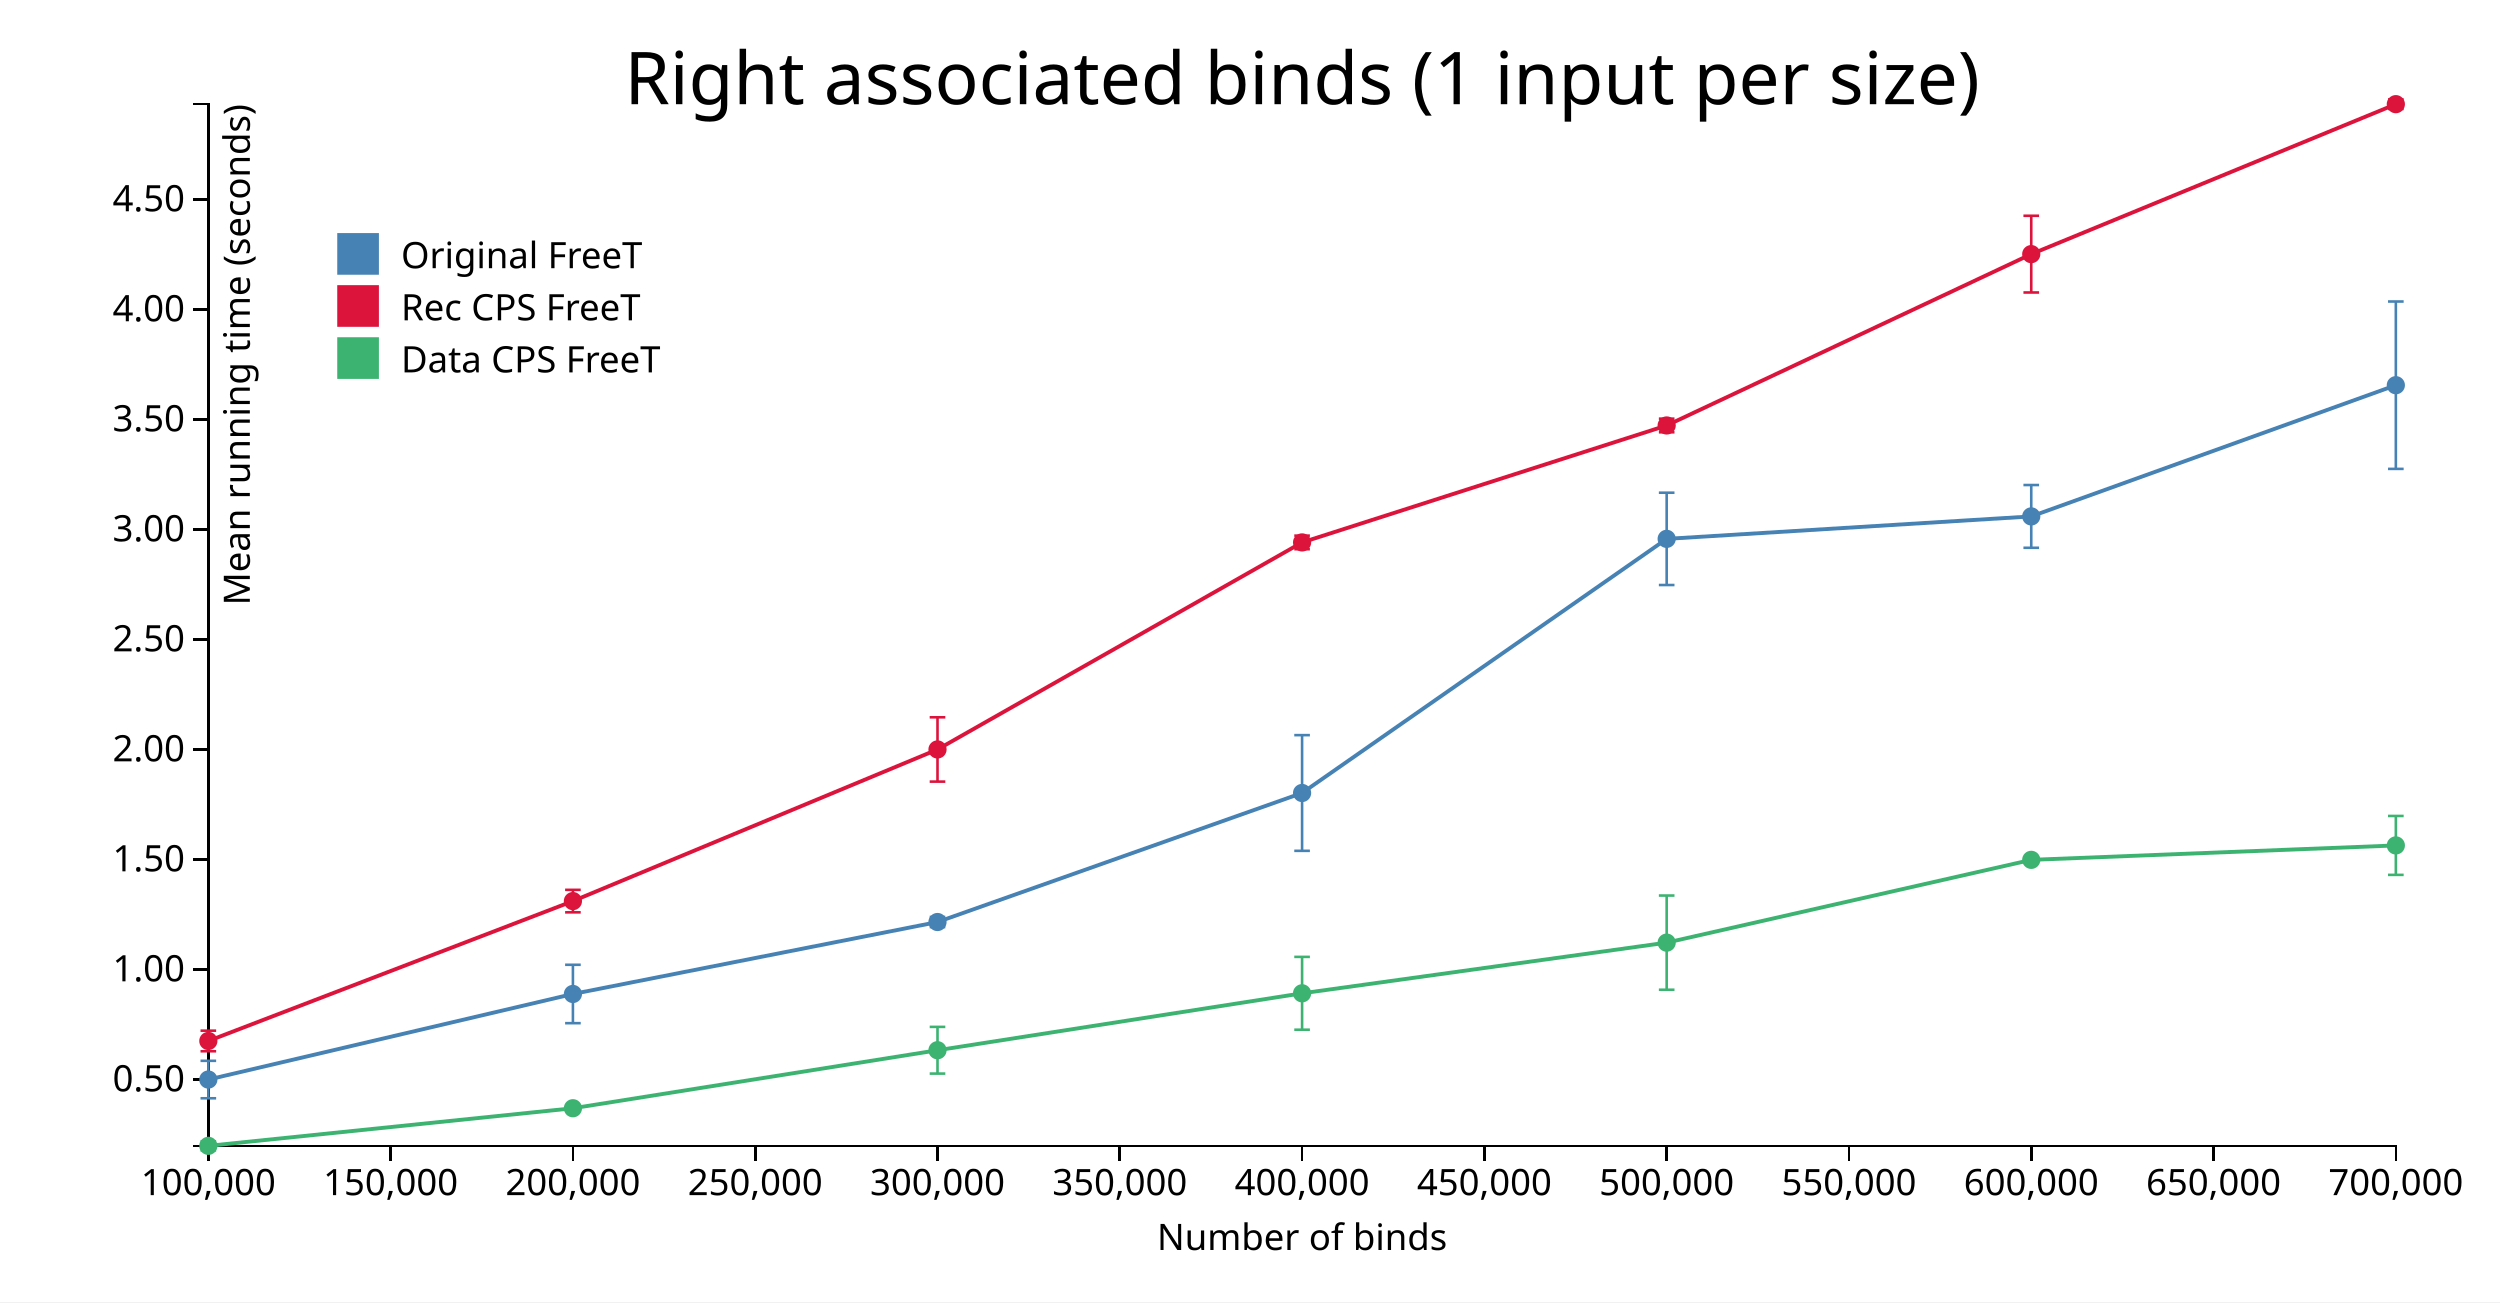
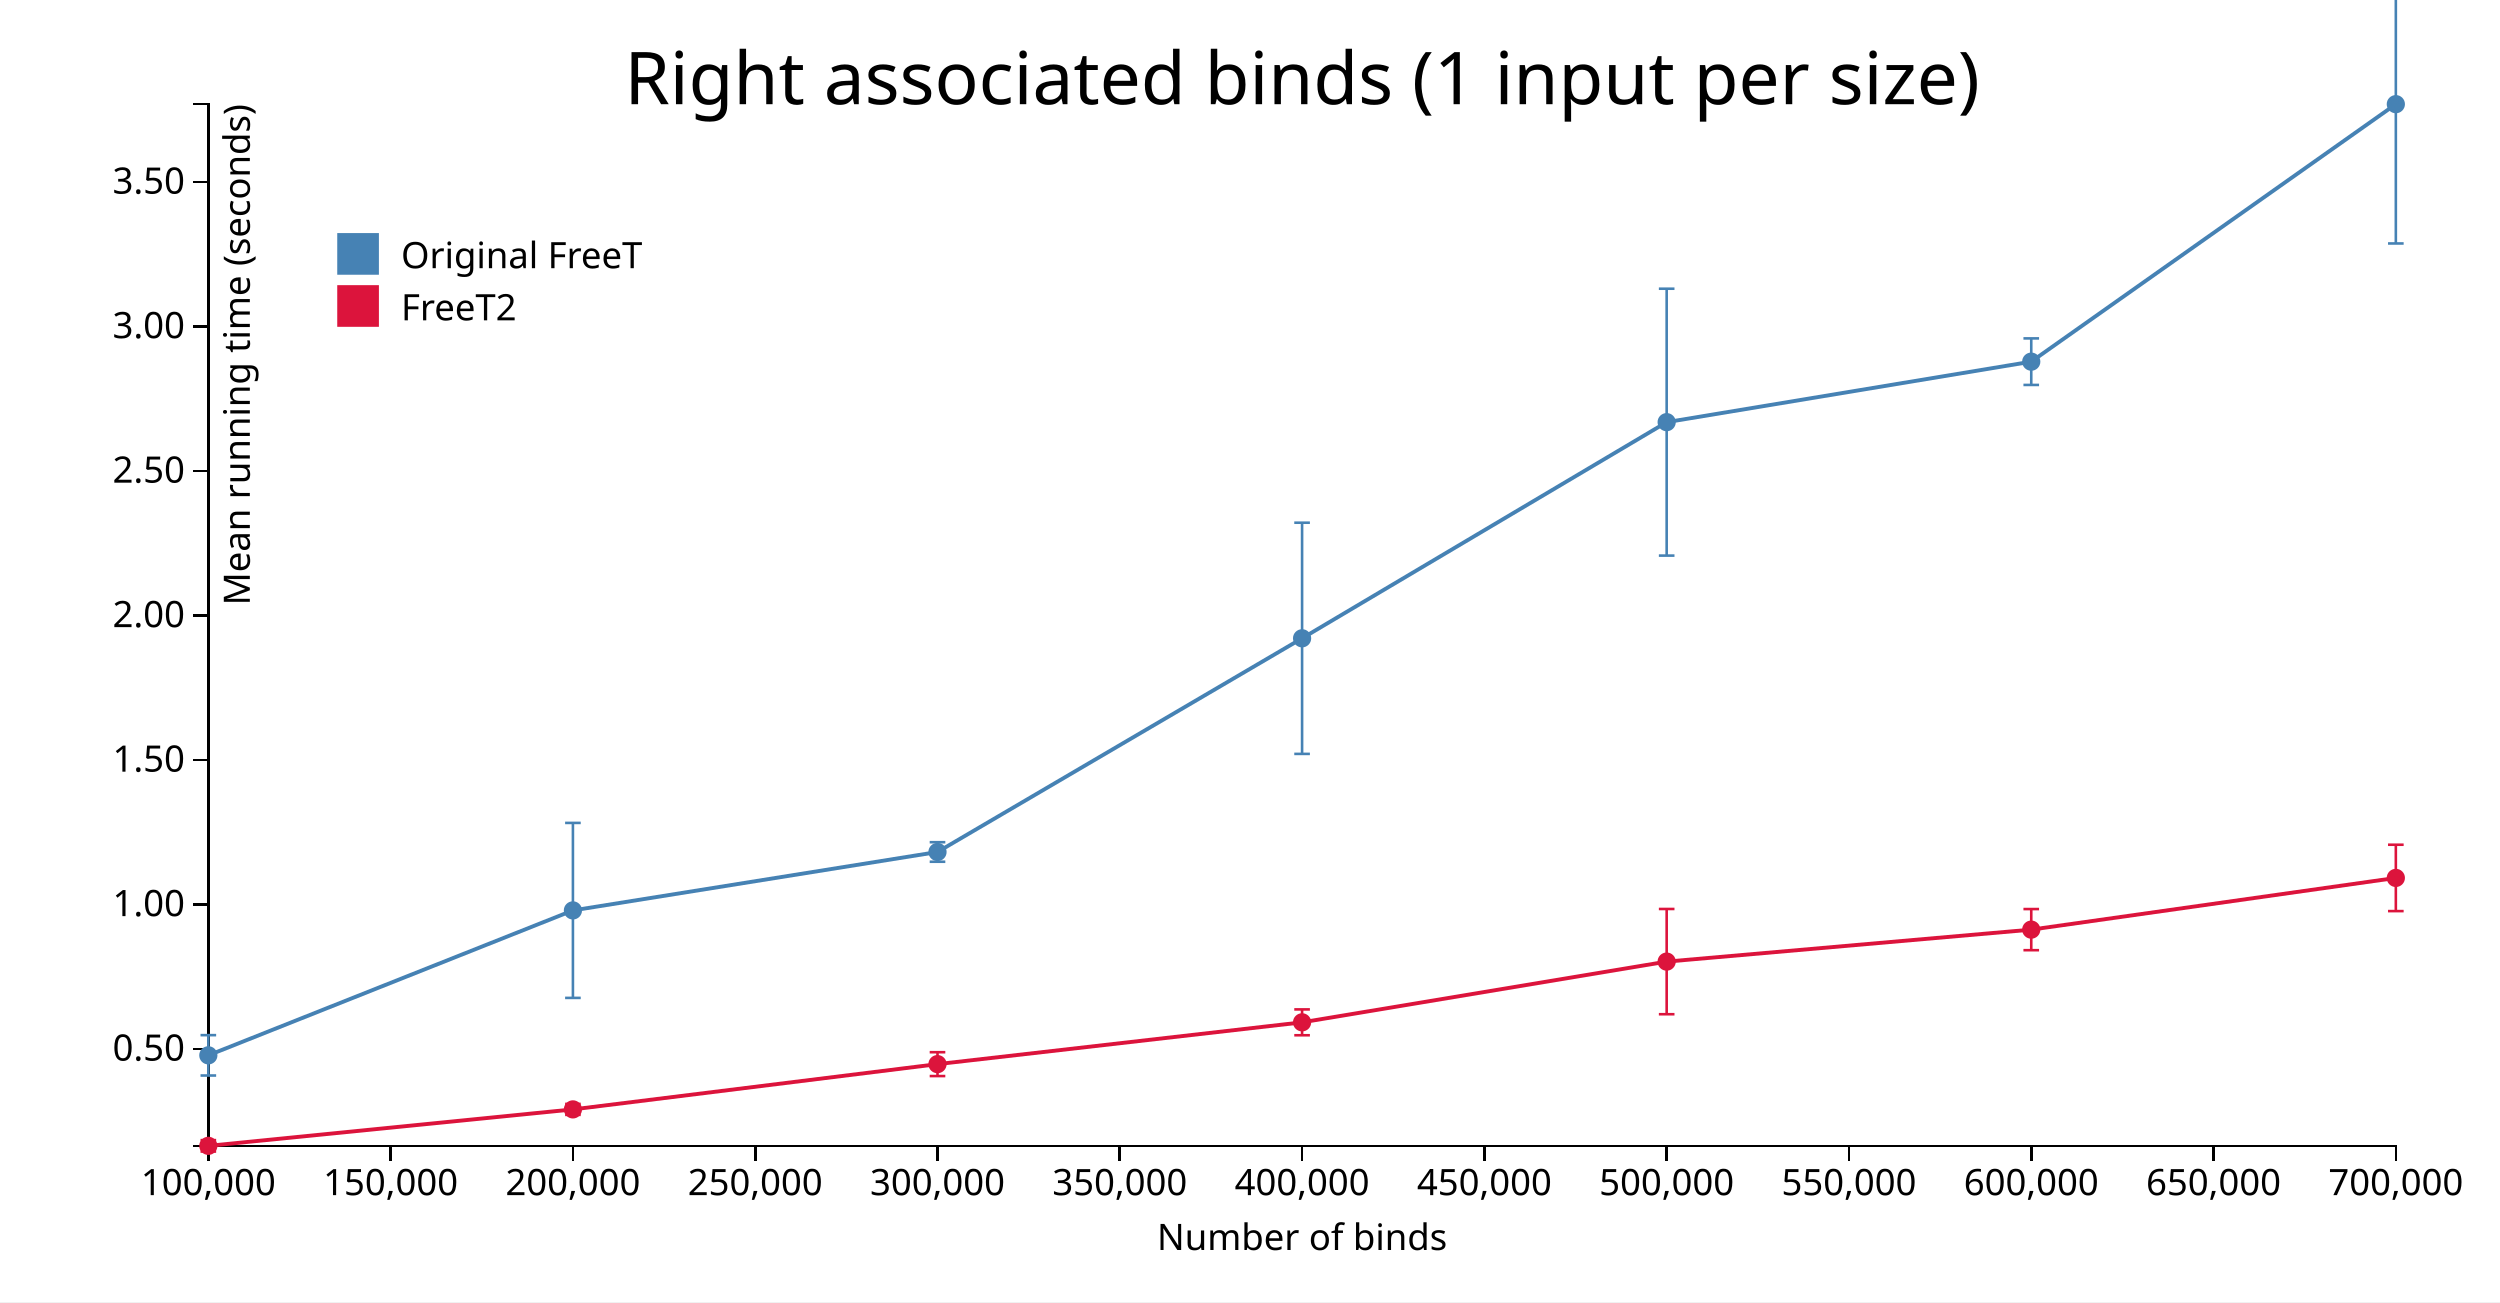
<svg xmlns="http://www.w3.org/2000/svg" width="960" height="500">
  <defs>
    <style type="text/css">
.background {
  fill: white;
}

text {
  font-size: 14px;
  font-family: sans-serif;
}

.axis-path,
.axis-line {
  fill: none;
  stroke: #000;
  stroke-width: 1px;
  shape-rendering: crispEdges;
}

.line {
  fill: none;
  stroke-width: 1.5px;
}

.data-series-0 {
  stroke: steelblue;
  fill: steelblue;
}

.data-series-1 {
  stroke: crimson;
  fill: crimson;
}

.data-series-2 {
  stroke: mediumseagreen;
  fill: mediumseagreen;
}

.data-series-3 {
  stroke: mediumslateblue;
  fill: mediumslateblue;
}

.data-series-4 {
  stroke: goldenrod;
  fill: goldenrod;
}

.error-bar {
  fill: none;
}
</style>
  </defs>
  <rect width="960" height="500" class="background" />
  <g transform="translate(80,40)">
    <g transform="translate(420, 0)">
      <text style="text-anchor: middle; font-size: 28px;">Right associated binds (1 input per size)</text>
    </g>
    <g class="x axis" transform="translate(0,400)">
      <g class="tick" transform="translate(0,0)" style="opacity: 1;">
        <line y2="6" x2="0" class="axis-line" />
        <text dy=".71em" y="9" x="0" style="text-anchor: middle;">100,000</text>
      </g>
      <g class="tick" transform="translate(70,0)" style="opacity: 1;">
        <line y2="6" x2="0" class="axis-line" />
        <text dy=".71em" y="9" x="0" style="text-anchor: middle;">150,000</text>
      </g>
      <g class="tick" transform="translate(140,0)" style="opacity: 1;">
        <line y2="6" x2="0" class="axis-line" />
        <text dy=".71em" y="9" x="0" style="text-anchor: middle;">200,000</text>
      </g>
      <g class="tick" transform="translate(210,0)" style="opacity: 1;">
        <line y2="6" x2="0" class="axis-line" />
        <text dy=".71em" y="9" x="0" style="text-anchor: middle;">250,000</text>
      </g>
      <g class="tick" transform="translate(280,0)" style="opacity: 1;">
        <line y2="6" x2="0" class="axis-line" />
        <text dy=".71em" y="9" x="0" style="text-anchor: middle;">300,000</text>
      </g>
      <g class="tick" transform="translate(350,0)" style="opacity: 1;">
        <line y2="6" x2="0" class="axis-line" />
        <text dy=".71em" y="9" x="0" style="text-anchor: middle;">350,000</text>
      </g>
      <g class="tick" transform="translate(420,0)" style="opacity: 1;">
        <line y2="6" x2="0" class="axis-line" />
        <text dy=".71em" y="9" x="0" style="text-anchor: middle;">400,000</text>
      </g>
      <g class="tick" transform="translate(490,0)" style="opacity: 1;">
        <line y2="6" x2="0" class="axis-line" />
        <text dy=".71em" y="9" x="0" style="text-anchor: middle;">450,000</text>
      </g>
      <g class="tick" transform="translate(560,0)" style="opacity: 1;">
        <line y2="6" x2="0" class="axis-line" />
        <text dy=".71em" y="9" x="0" style="text-anchor: middle;">500,000</text>
      </g>
      <g class="tick" transform="translate(630,0)" style="opacity: 1;">
        <line y2="6" x2="0" class="axis-line" />
        <text dy=".71em" y="9" x="0" style="text-anchor: middle;">550,000</text>
      </g>
      <g class="tick" transform="translate(700,0)" style="opacity: 1;">
        <line y2="6" x2="0" class="axis-line" />
        <text dy=".71em" y="9" x="0" style="text-anchor: middle;">600,000</text>
      </g>
      <g class="tick" transform="translate(770,0)" style="opacity: 1;">
        <line y2="6" x2="0" class="axis-line" />
        <text dy=".71em" y="9" x="0" style="text-anchor: middle;">650,000</text>
      </g>
      <g class="tick" transform="translate(840,0)" style="opacity: 1;">
        <line y2="6" x2="0" class="axis-line" />
        <text dy=".71em" y="9" x="0" style="text-anchor: middle;">700,000</text>
      </g>
      <path class="axis-path" d="M0,6V0H840V6" />
      <text x="420" y="40" style="text-anchor: middle;">Number of binds</text>
    </g>
    <g class="y axis">
-       <g class="tick" transform="translate(0,374.5908)" style="opacity: 1;">
+       <g class="tick" transform="translate(0,362.8002)" style="opacity: 1;">
        <line x2="-6" y2="0" class="axis-line" />
        <text dy=".32em" x="-9" y="0" style="text-anchor: end;">0.50</text>
      </g>
-       <g class="tick" transform="translate(0,332.3486)" style="opacity: 1;">
+       <g class="tick" transform="translate(0,307.3146)" style="opacity: 1;">
        <line x2="-6" y2="0" class="axis-line" />
        <text dy=".32em" x="-9" y="0" style="text-anchor: end;">1.00</text>
      </g>
-       <g class="tick" transform="translate(0,290.1064)" style="opacity: 1;">
+       <g class="tick" transform="translate(0,251.8289)" style="opacity: 1;">
        <line x2="-6" y2="0" class="axis-line" />
        <text dy=".32em" x="-9" y="0" style="text-anchor: end;">1.50</text>
      </g>
-       <g class="tick" transform="translate(0,247.8642)" style="opacity: 1;">
+       <g class="tick" transform="translate(0,196.3433)" style="opacity: 1;">
        <line x2="-6" y2="0" class="axis-line" />
        <text dy=".32em" x="-9" y="0" style="text-anchor: end;">2.00</text>
      </g>
-       <g class="tick" transform="translate(0,205.622)" style="opacity: 1;">
+       <g class="tick" transform="translate(0,140.8576)" style="opacity: 1;">
        <line x2="-6" y2="0" class="axis-line" />
        <text dy=".32em" x="-9" y="0" style="text-anchor: end;">2.50</text>
      </g>
-       <g class="tick" transform="translate(0,163.3798)" style="opacity: 1;">
+       <g class="tick" transform="translate(0,85.37196)" style="opacity: 1;">
        <line x2="-6" y2="0" class="axis-line" />
        <text dy=".32em" x="-9" y="0" style="text-anchor: end;">3.00</text>
      </g>
-       <g class="tick" transform="translate(0,121.1375)" style="opacity: 1;">
+       <g class="tick" transform="translate(0,29.88631)" style="opacity: 1;">
        <line x2="-6" y2="0" class="axis-line" />
        <text dy=".32em" x="-9" y="0" style="text-anchor: end;">3.50</text>
-       </g>
-       <g class="tick" transform="translate(0,78.89534)" style="opacity: 1;">
-         <line x2="-6" y2="0" class="axis-line" />
-         <text dy=".32em" x="-9" y="0" style="text-anchor: end;">4.00</text>
-       </g>
-       <g class="tick" transform="translate(0,36.65312)" style="opacity: 1;">
-         <line x2="-6" y2="0" class="axis-line" />
-         <text dy=".32em" x="-9" y="0" style="text-anchor: end;">4.50</text>
      </g>
      <path class="axis-path" d="M-6,0H0V400H-6" />
      <text transform="rotate(-90)" y="6" dy=".71em" style="text-anchor: end;">Mean running time (seconds)</text>
    </g>
    <g class="data-series-0">
-       <circle cx="0" cy="374.546" r="3" />
-       <circle cx="140" cy="341.687" r="3" />
-       <circle cx="280" cy="314.056" r="3" />
-       <circle cx="420" cy="264.506" r="3" />
-       <circle cx="560" cy="166.922" r="3" />
-       <circle cx="700" cy="158.3" r="3" />
-       <circle cx="840" cy="107.916" r="3" />
-       <path class="error-bar" x="0" y="374.546" d="M 0 374.546 V 367.356 h -3 h 6 h -3 V 381.735 h -3 h 6" />
-       <path class="error-bar" x="140" y="341.687" d="M 140 341.687 V 330.477 h -3 h 6 h -3 V 352.898 h -3 h 6" />
-       <path class="error-bar" x="280" y="314.056" d="M 280 314.056 V 312.111 h -3 h 6 h -3 V 316 h -3 h 6" />
-       <path class="error-bar" x="420" y="264.506" d="M 420 264.506 V 242.292 h -3 h 6 h -3 V 286.72 h -3 h 6" />
-       <path class="error-bar" x="560" y="166.922" d="M 560 166.922 V 149.199 h -3 h 6 h -3 V 184.646 h -3 h 6" />
-       <path class="error-bar" x="700" y="158.3" d="M 700 158.3 V 146.249 h -3 h 6 h -3 V 170.351 h -3 h 6" />
-       <path class="error-bar" x="840" y="107.916" d="M 840 107.916 V 75.781 h -3 h 6 h -3 V 140.052 h -3 h 6" />
-       <path class="line" d="M0,374.546L140,341.687L280,314.056L420,264.506L560,166.922L700,158.3L840,107.916" />
+       <circle cx="0" cy="365.246" r="3" />
+       <circle cx="140" cy="309.596" r="3" />
+       <circle cx="280" cy="287.16" r="3" />
+       <circle cx="420" cy="205.108" r="3" />
+       <circle cx="560" cy="122.11" r="3" />
+       <circle cx="700" cy="98.879" r="3" />
+       <circle cx="840" cy="0" r="3" />
+       <path class="error-bar" x="0" y="365.246" d="M 0 365.246 V 357.495 h -3 h 6 h -3 V 372.998 h -3 h 6" />
+       <path class="error-bar" x="140" y="309.596" d="M 140 309.596 V 275.999 h -3 h 6 h -3 V 343.192 h -3 h 6" />
+       <path class="error-bar" x="280" y="287.16" d="M 280 287.16 V 283.405 h -3 h 6 h -3 V 290.914 h -3 h 6" />
+       <path class="error-bar" x="420" y="205.108" d="M 420 205.108 V 160.721 h -3 h 6 h -3 V 249.495 h -3 h 6" />
+       <path class="error-bar" x="560" y="122.11" d="M 560 122.11 V 70.868 h -3 h 6 h -3 V 173.351 h -3 h 6" />
+       <path class="error-bar" x="700" y="98.879" d="M 700 98.879 V 89.943 h -3 h 6 h -3 V 107.816 h -3 h 6" />
+       <path class="error-bar" x="840" y="0" d="M 840 0 V -53.491 h -3 h 6 h -3 V 53.491 h -3 h 6" />
+       <path class="line" d="M0,365.246L140,309.596L280,287.16L420,205.108L560,122.11L700,98.879L840,0" />
    </g>
    <g class="data-series-1">
-       <circle cx="0" cy="359.731" r="3" />
-       <circle cx="140" cy="306.017" r="3" />
-       <circle cx="280" cy="247.789" r="3" />
-       <circle cx="420" cy="168.289" r="3" />
-       <circle cx="560" cy="123.379" r="3" />
-       <circle cx="700" cy="57.585" r="3" />
-       <circle cx="840" cy="0" r="3" />
-       <path class="error-bar" x="0" y="359.731" d="M 0 359.731 V 355.78 h -3 h 6 h -3 V 363.682 h -3 h 6" />
-       <path class="error-bar" x="140" y="306.017" d="M 140 306.017 V 301.699 h -3 h 6 h -3 V 310.336 h -3 h 6" />
-       <path class="error-bar" x="280" y="247.789" d="M 280 247.789 V 235.441 h -3 h 6 h -3 V 260.138 h -3 h 6" />
-       <path class="error-bar" x="420" y="168.289" d="M 420 168.289 V 165.684 h -3 h 6 h -3 V 170.894 h -3 h 6" />
-       <path class="error-bar" x="560" y="123.379" d="M 560 123.379 V 120.767 h -3 h 6 h -3 V 125.991 h -3 h 6" />
-       <path class="error-bar" x="700" y="57.585" d="M 700 57.585 V 42.854 h -3 h 6 h -3 V 72.316 h -3 h 6" />
-       <path class="error-bar" x="840" y="0" d="M 840 0 V -1.833 h -3 h 6 h -3 V 1.833 h -3 h 6" />
-       <path class="line" d="M0,359.731L140,306.017L280,247.789L420,168.289L560,123.379L700,57.585L840,0" />
-     </g>
-     <g class="data-series-2">
      <circle cx="0" cy="400" r="3" />
-       <circle cx="140" cy="385.566" r="3" />
-       <circle cx="280" cy="363.29" r="3" />
-       <circle cx="420" cy="341.428" r="3" />
-       <circle cx="560" cy="321.973" r="3" />
-       <circle cx="700" cy="290.182" r="3" />
-       <circle cx="840" cy="284.64" r="3" />
-       <path class="error-bar" x="0" y="400" d="M 0 400 V 398.243 h -3 h 6 h -3 V 401.757 h -3 h 6" />
-       <path class="error-bar" x="140" y="385.566" d="M 140 385.566 V 384.979 h -3 h 6 h -3 V 386.152 h -3 h 6" />
-       <path class="error-bar" x="280" y="363.29" d="M 280 363.29 V 354.322 h -3 h 6 h -3 V 372.258 h -3 h 6" />
-       <path class="error-bar" x="420" y="341.428" d="M 420 341.428 V 327.444 h -3 h 6 h -3 V 355.411 h -3 h 6" />
-       <path class="error-bar" x="560" y="321.973" d="M 560 321.973 V 303.887 h -3 h 6 h -3 V 340.059 h -3 h 6" />
-       <path class="error-bar" x="700" y="290.182" d="M 700 290.182 V 289.301 h -3 h 6 h -3 V 291.063 h -3 h 6" />
-       <path class="error-bar" x="840" y="284.64" d="M 840 284.64 V 273.328 h -3 h 6 h -3 V 295.952 h -3 h 6" />
-       <path class="line" d="M0,400L140,385.566L280,363.29L420,341.428L560,321.973L700,290.182L840,284.64" />
+       <circle cx="140" cy="386.007" r="3" />
+       <circle cx="280" cy="368.626" r="3" />
+       <circle cx="420" cy="352.573" r="3" />
+       <circle cx="560" cy="329.256" r="3" />
+       <circle cx="700" cy="316.976" r="3" />
+       <circle cx="840" cy="297.12" r="3" />
+       <path class="error-bar" x="0" y="400" d="M 0 400 V 397.811 h -3 h 6 h -3 V 402.189 h -3 h 6" />
+       <path class="error-bar" x="140" y="386.007" d="M 140 386.007 V 383.903 h -3 h 6 h -3 V 388.111 h -3 h 6" />
+       <path class="error-bar" x="280" y="368.626" d="M 280 368.626 V 364.046 h -3 h 6 h -3 V 373.206 h -3 h 6" />
+       <path class="error-bar" x="420" y="352.573" d="M 420 352.573 V 347.61 h -3 h 6 h -3 V 357.537 h -3 h 6" />
+       <path class="error-bar" x="560" y="329.256" d="M 560 329.256 V 309.049 h -3 h 6 h -3 V 349.463 h -3 h 6" />
+       <path class="error-bar" x="700" y="316.976" d="M 700 316.976 V 309.079 h -3 h 6 h -3 V 324.874 h -3 h 6" />
+       <path class="error-bar" x="840" y="297.12" d="M 840 297.12 V 284.378 h -3 h 6 h -3 V 309.863 h -3 h 6" />
+       <path class="line" d="M0,400L140,386.007L280,368.626L420,352.573L560,329.256L700,316.976L840,297.12" />
    </g>
    <g class="legend" transform="translate(50, 50)">
      <rect x="0" y="0" width="15" height="15" class="data-series-0" />
      <rect x="0" y="20" width="15" height="15" class="data-series-1" />
-       <rect x="0" y="40" width="15" height="15" class="data-series-2" />
      <text x="24" y="13">Original FreeT</text>
-       <text x="24" y="33">Rec CPS FreeT</text>
-       <text x="24" y="53">Data CPS FreeT</text>
+       <text x="24" y="33">FreeT2</text>
    </g>
  </g>
</svg>
